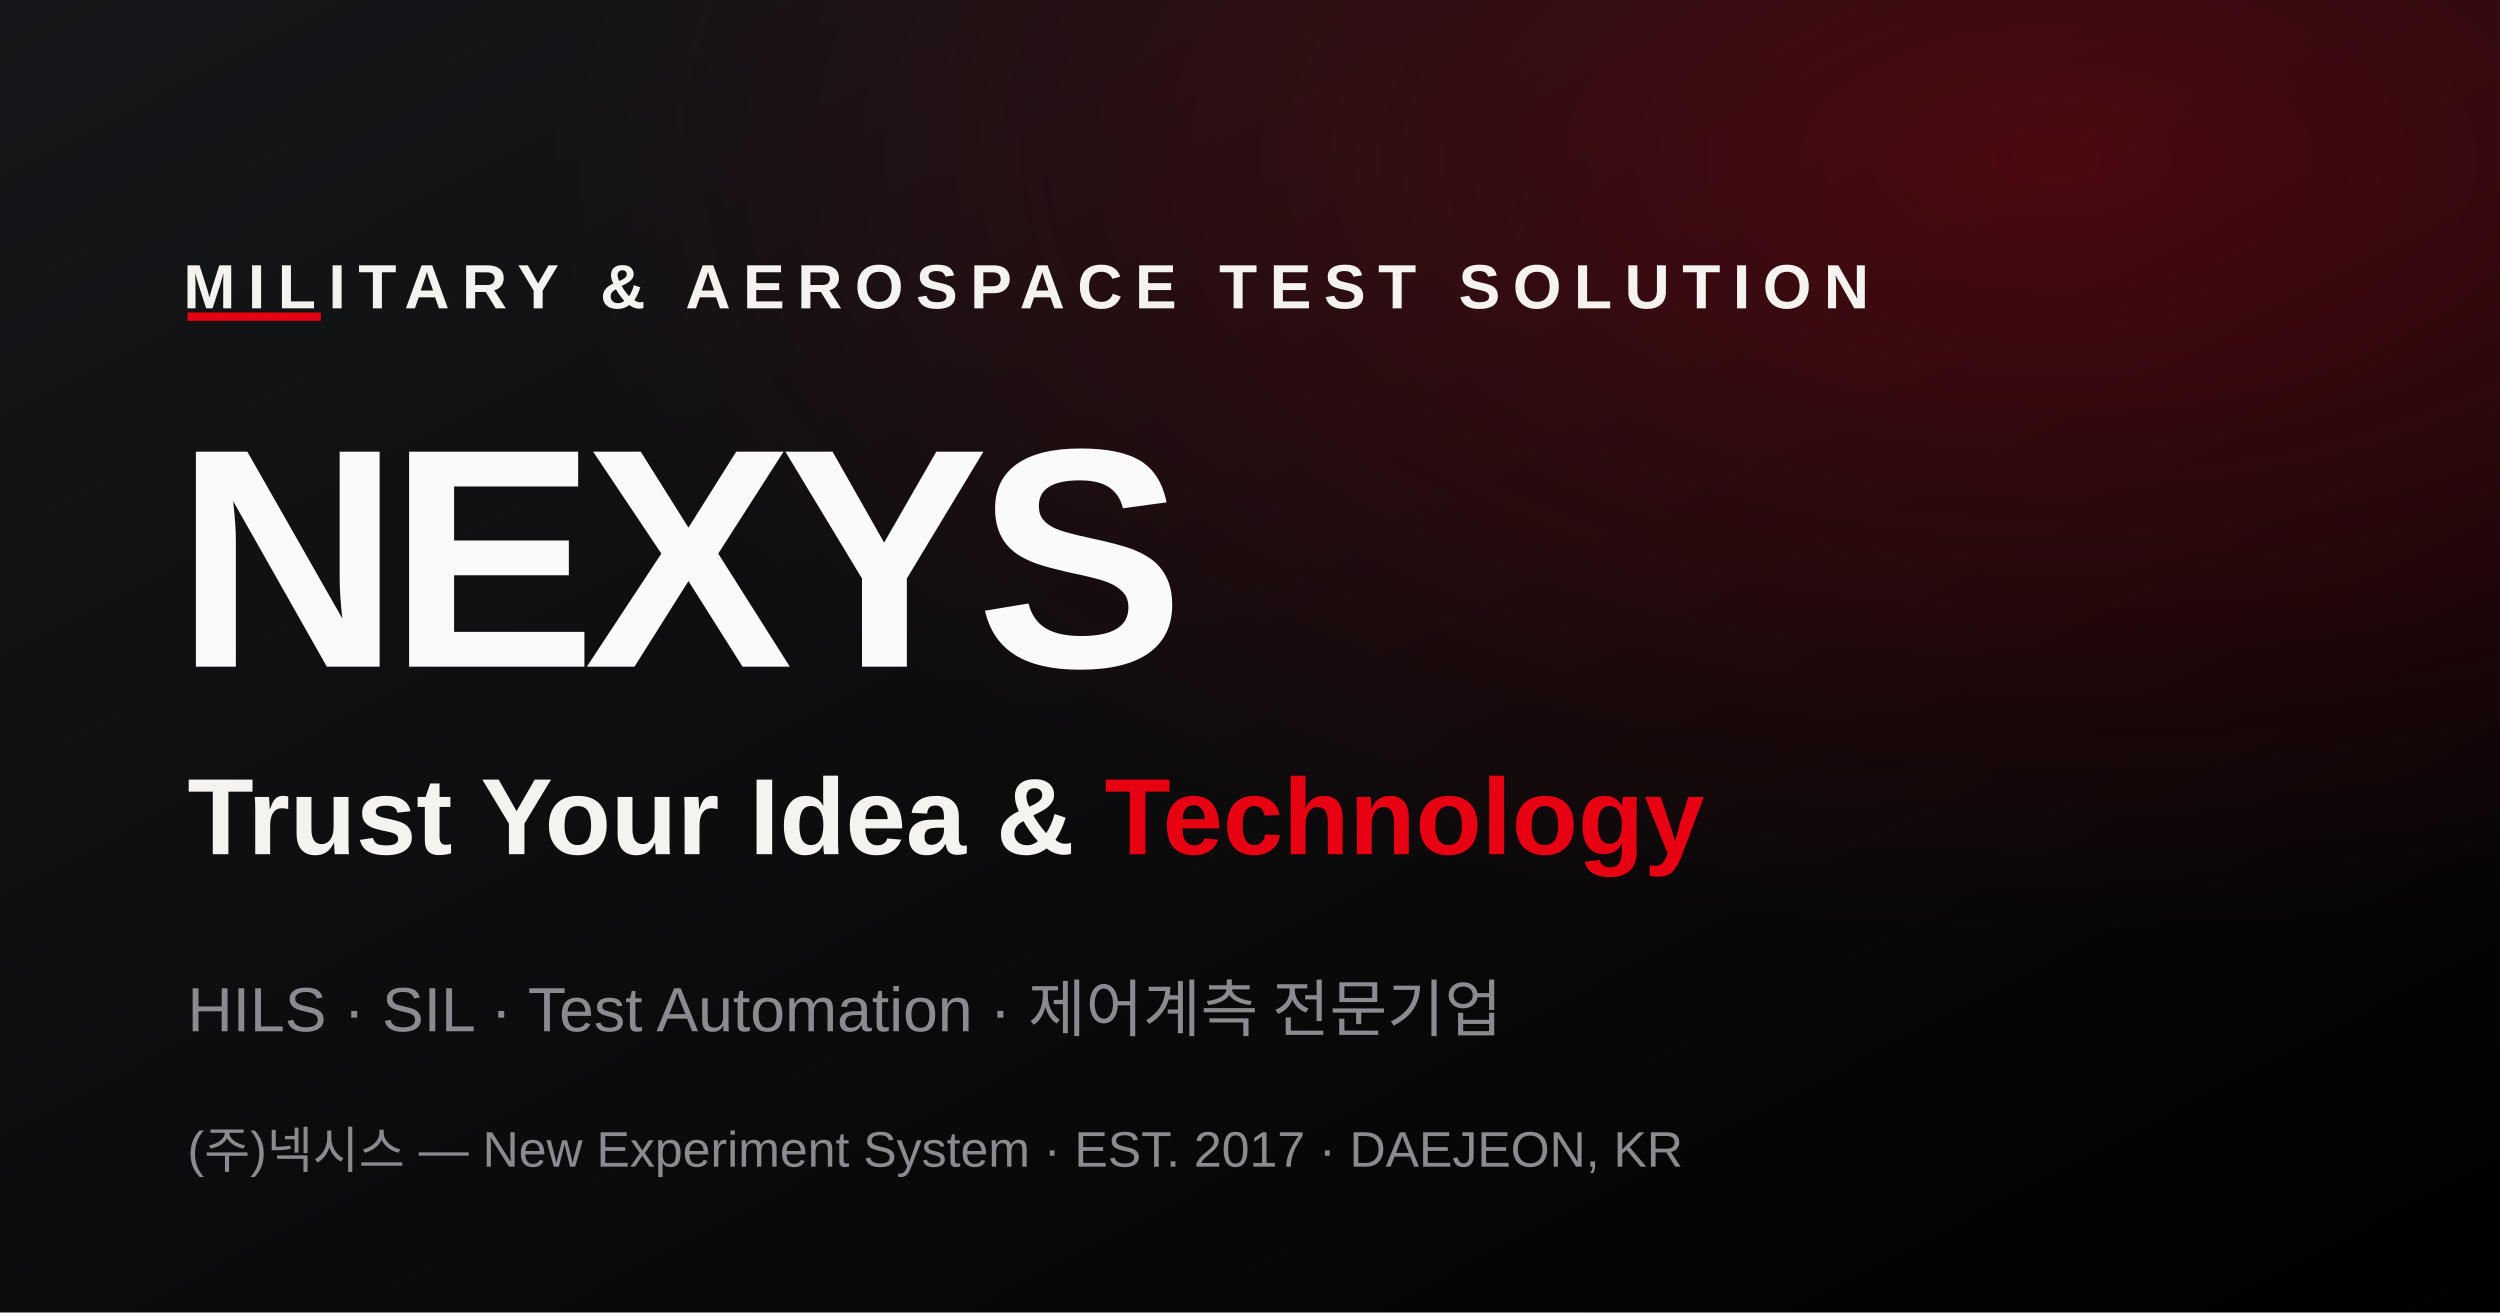
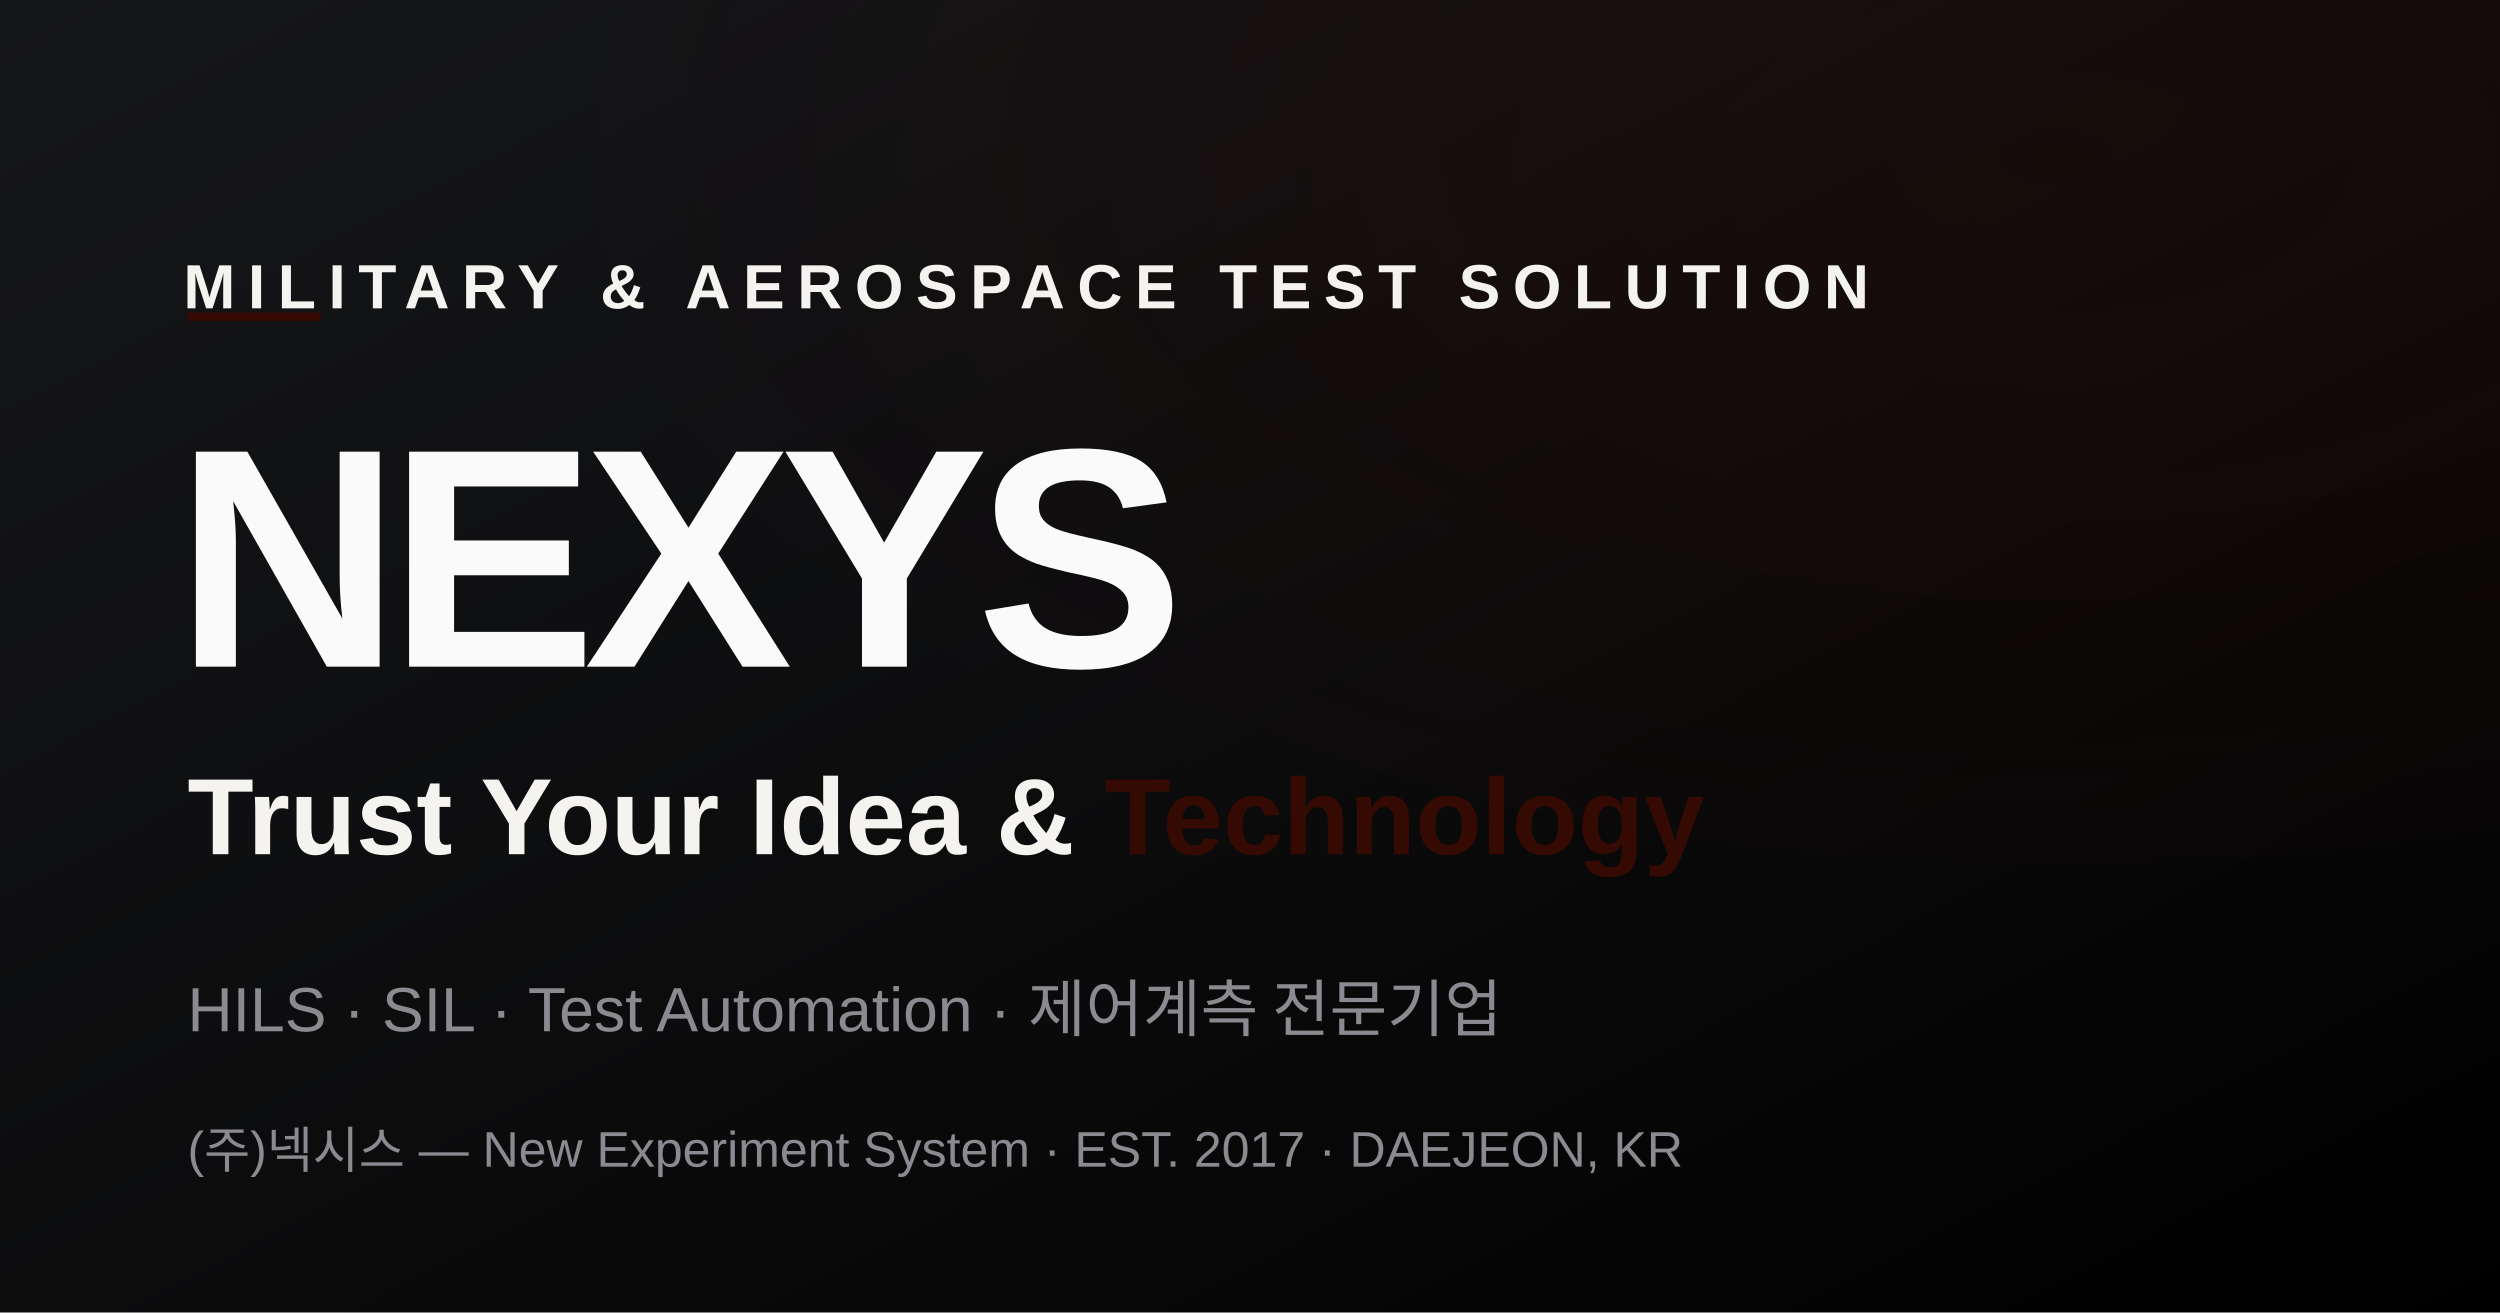
<svg xmlns="http://www.w3.org/2000/svg" viewBox="0 0 1200 630" width="1200" height="630">
  <defs>
    <linearGradient id="bg" x1="0" y1="0" x2="1" y2="1">
      <stop offset="0" stop-color="#16171a" />
      <stop offset="0.55" stop-color="#0b0b0c" />
      <stop offset="1" stop-color="#000000" />
    </linearGradient>
    <radialGradient id="glow" cx="0.82" cy="0.12" r="0.6">
-       <stop offset="0" stop-color="#E60012" stop-opacity="0.28" />
-       <stop offset="1" stop-color="#E60012" stop-opacity="0" />
+       <stop offset="0" stop-color="#350a03" stop-opacity="0.28" />
+       <stop offset="1" stop-color="#350a03" stop-opacity="0" />
    </radialGradient>
  </defs>
  <rect width="1200" height="630" fill="url(#bg)" />
  <rect width="1200" height="630" fill="url(#glow)" />
-   <rect x="90" y="150" width="64" height="4" fill="#E60012" />
+   <rect x="90" y="150" width="64" height="4" fill="#350a03" />
  <text x="88" y="148" fill="#f4f3f0" font-family="Archivo, Arial, sans-serif" font-size="30" font-weight="600" letter-spacing="6">MILITARY &amp; AEROSPACE TEST SOLUTION</text>
  <text x="84" y="320" fill="#FAFAFA" font-family="Archivo, Arial, sans-serif" font-size="150" font-weight="800" letter-spacing="-6">NEXYS</text>
-   <text x="90" y="410" fill="#f4f3f0" font-family="Archivo, Arial, sans-serif" font-size="52" font-weight="700">Trust Your Idea &amp; <tspan fill="#E60012">Technology</tspan>
+   <text x="90" y="410" fill="#f4f3f0" font-family="Archivo, Arial, sans-serif" font-size="52" font-weight="700">Trust Your Idea &amp; <tspan fill="#350a03">Technology</tspan>
  </text>
  <text x="90" y="495" fill="#8A8A90" font-family="Arial, sans-serif" font-size="30" font-weight="400">HILS · SIL · Test Automation · 제어계측 전문기업</text>
  <text x="90" y="560" fill="#8A8A90" font-family="Arial, sans-serif" font-size="24">(주)넥시스 — New Experiment System · EST. 2017 · DAEJEON, KR</text>
</svg>
